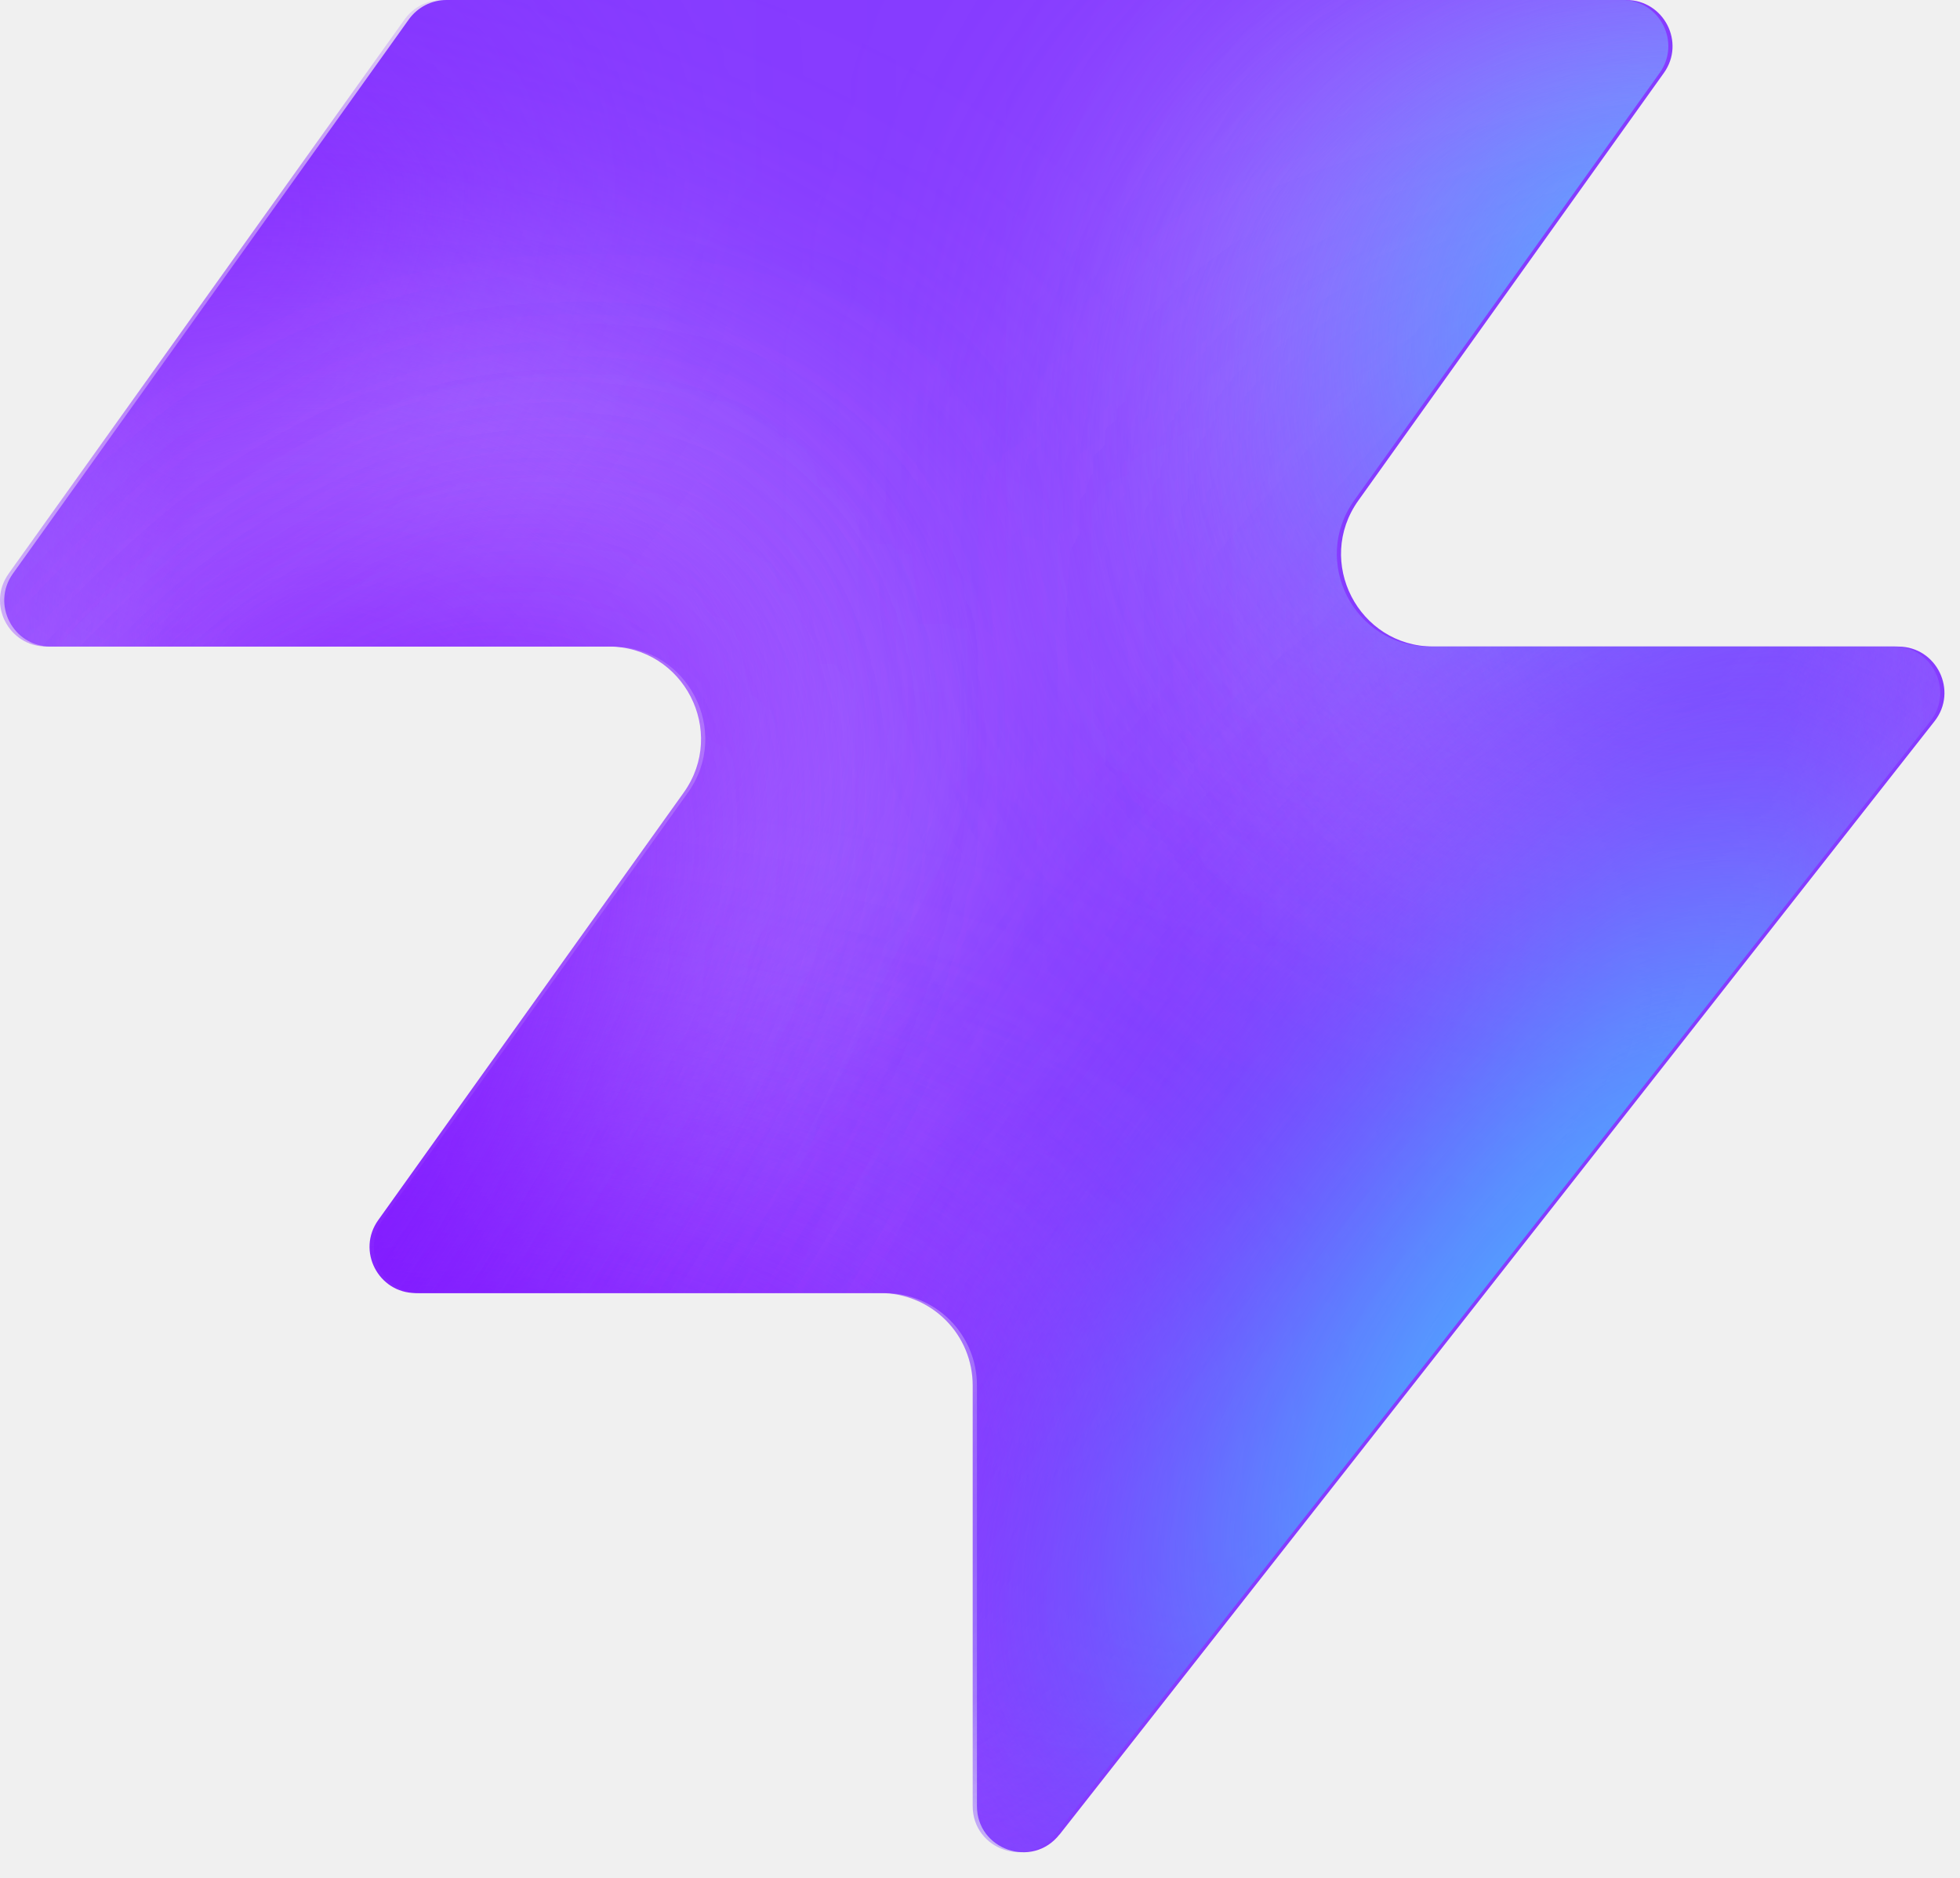
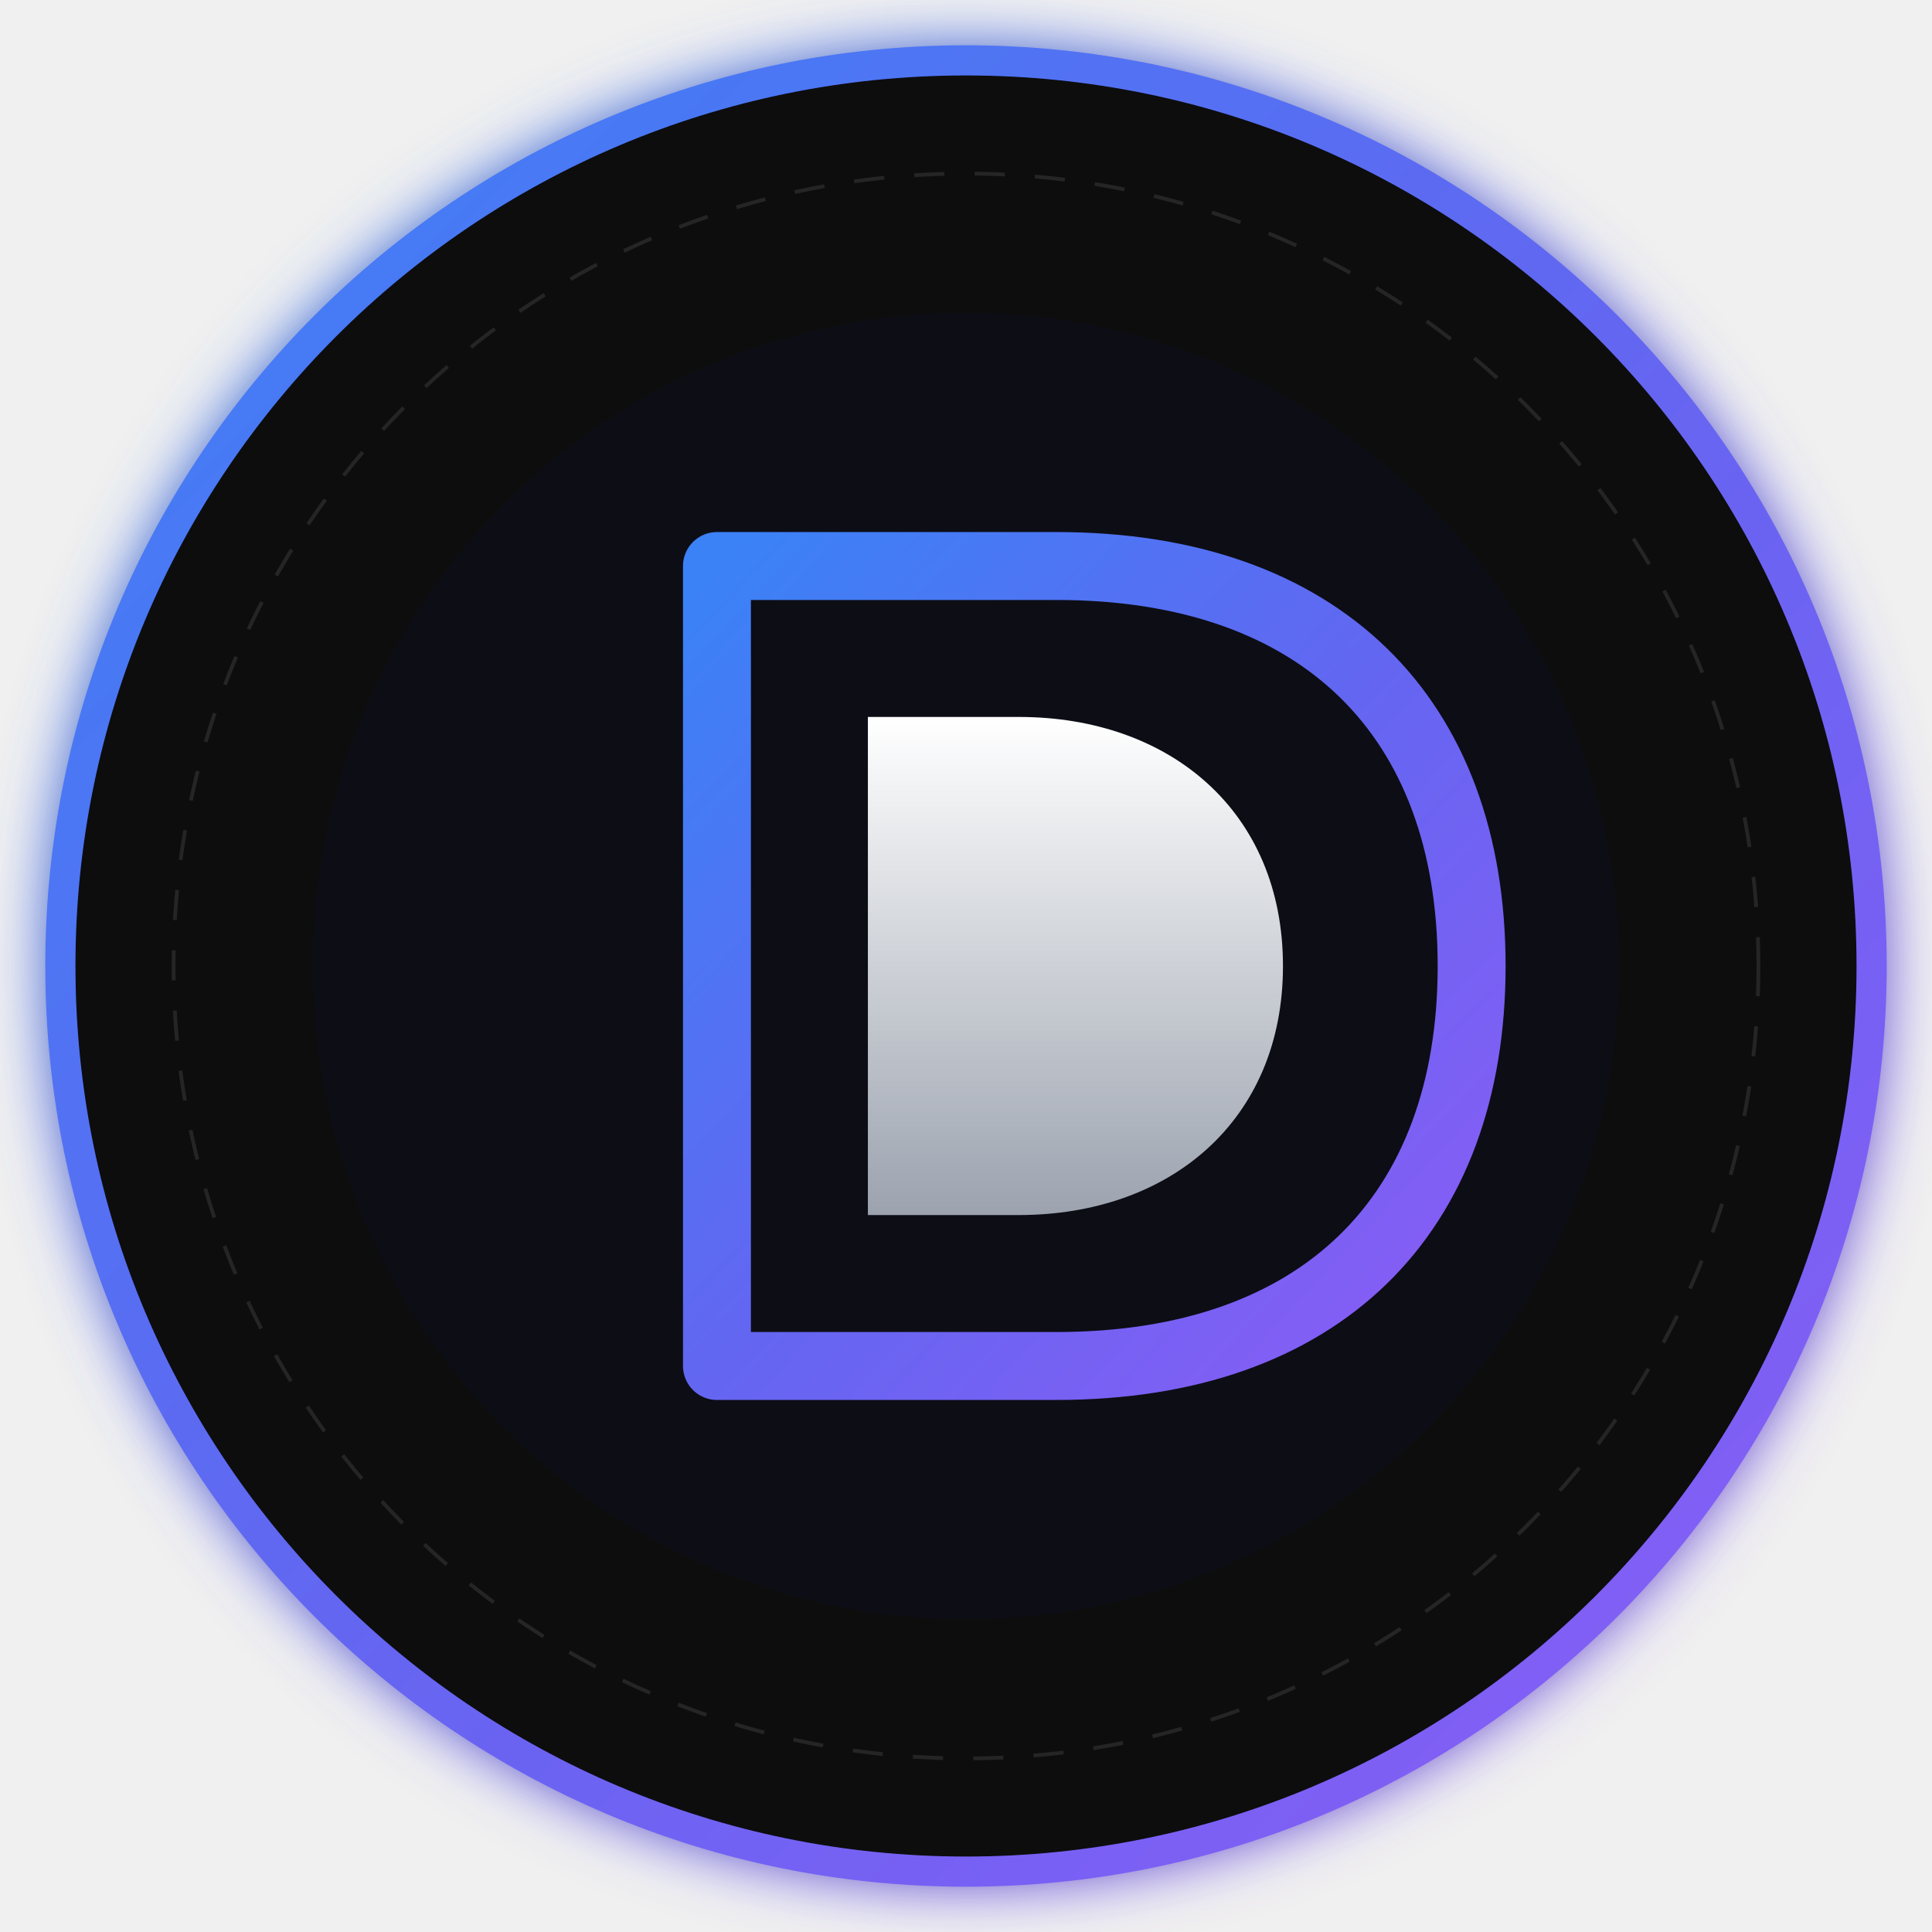
- <svg xmlns="http://www.w3.org/2000/svg" width="48" height="46" fill="none" viewBox="0 0 48 46">
-   <path fill="#863bff" d="M25.946 44.938c-.664.845-2.021.375-2.021-.698V33.937a2.26 2.26 0 0 0-2.262-2.262H10.287c-.92 0-1.456-1.04-.92-1.788l7.48-10.471c1.07-1.497 0-3.578-1.842-3.578H1.237c-.92 0-1.456-1.04-.92-1.788L10.013.474c.214-.297.556-.474.92-.474h28.894c.92 0 1.456 1.04.92 1.788l-7.48 10.471c-1.07 1.498 0 3.579 1.842 3.579h11.377c.943 0 1.473 1.088.89 1.83L25.947 44.94z" style="fill:#863bff;fill:color(display-p3 .525 .23 1);fill-opacity:1" />
-   <mask id="a" width="48" height="46" x="0" y="0" maskUnits="userSpaceOnUse" style="mask-type:alpha">
-     <path fill="#000" d="M25.842 44.938c-.664.844-2.021.375-2.021-.698V33.937a2.26 2.26 0 0 0-2.262-2.262H10.183c-.92 0-1.456-1.04-.92-1.788l7.48-10.471c1.07-1.498 0-3.579-1.842-3.579H1.133c-.92 0-1.456-1.04-.92-1.787L9.91.473c.214-.297.556-.474.92-.474h28.894c.92 0 1.456 1.04.92 1.788l-7.48 10.471c-1.07 1.498 0 3.578 1.842 3.578h11.377c.943 0 1.473 1.088.89 1.832L25.843 44.94z" style="fill:#000;fill-opacity:1" />
-   </mask>
-   <g mask="url(#a)">
-     <g filter="url(#b)">
-       <ellipse cx="5.508" cy="14.704" fill="#ede6ff" rx="5.508" ry="14.704" style="fill:#ede6ff;fill:color(display-p3 .927 .903 1);fill-opacity:1" transform="matrix(.00324 1 1 -.00324 -4.47 31.516)" />
-     </g>
-     <g filter="url(#c)">
-       <ellipse cx="10.399" cy="29.851" fill="#ede6ff" rx="10.399" ry="29.851" style="fill:#ede6ff;fill:color(display-p3 .927 .903 1);fill-opacity:1" transform="matrix(.00324 1 1 -.00324 -39.328 7.883)" />
-     </g>
-     <g filter="url(#d)">
-       <ellipse cx="5.508" cy="30.487" fill="#7e14ff" rx="5.508" ry="30.487" style="fill:#7e14ff;fill:color(display-p3 .492 .077 1);fill-opacity:1" transform="rotate(89.814 -25.913 -14.639)scale(1 -1)" />
-     </g>
-     <g filter="url(#e)">
-       <ellipse cx="5.508" cy="30.599" fill="#7e14ff" rx="5.508" ry="30.599" style="fill:#7e14ff;fill:color(display-p3 .492 .077 1);fill-opacity:1" transform="rotate(89.814 -32.644 -3.334)scale(1 -1)" />
-     </g>
-     <g filter="url(#f)">
-       <ellipse cx="5.508" cy="30.599" fill="#7e14ff" rx="5.508" ry="30.599" style="fill:#7e14ff;fill:color(display-p3 .492 .077 1);fill-opacity:1" transform="matrix(.00324 1 1 -.00324 -34.34 30.47)" />
-     </g>
-     <g filter="url(#g)">
-       <ellipse cx="14.072" cy="22.078" fill="#ede6ff" rx="14.072" ry="22.078" style="fill:#ede6ff;fill:color(display-p3 .927 .903 1);fill-opacity:1" transform="rotate(93.35 24.506 48.493)scale(-1 1)" />
-     </g>
-     <g filter="url(#h)">
-       <ellipse cx="3.47" cy="21.501" fill="#7e14ff" rx="3.47" ry="21.501" style="fill:#7e14ff;fill:color(display-p3 .492 .077 1);fill-opacity:1" transform="rotate(89.009 28.708 47.59)scale(-1 1)" />
-     </g>
-     <g filter="url(#i)">
-       <ellipse cx="3.47" cy="21.501" fill="#7e14ff" rx="3.47" ry="21.501" style="fill:#7e14ff;fill:color(display-p3 .492 .077 1);fill-opacity:1" transform="rotate(89.009 28.708 47.59)scale(-1 1)" />
-     </g>
-     <g filter="url(#j)">
-       <ellipse cx=".387" cy="8.972" fill="#7e14ff" rx="4.407" ry="29.108" style="fill:#7e14ff;fill:color(display-p3 .492 .077 1);fill-opacity:1" transform="rotate(39.51 .387 8.972)" />
-     </g>
-     <g filter="url(#k)">
-       <ellipse cx="47.523" cy="-6.092" fill="#7e14ff" rx="4.407" ry="29.108" style="fill:#7e14ff;fill:color(display-p3 .492 .077 1);fill-opacity:1" transform="rotate(37.892 47.523 -6.092)" />
-     </g>
-     <g filter="url(#l)">
-       <ellipse cx="41.412" cy="6.333" fill="#47bfff" rx="5.971" ry="9.665" style="fill:#47bfff;fill:color(display-p3 .28 .748 1);fill-opacity:1" transform="rotate(37.892 41.412 6.333)" />
-     </g>
-     <g filter="url(#m)">
-       <ellipse cx="-1.879" cy="38.332" fill="#7e14ff" rx="4.407" ry="29.108" style="fill:#7e14ff;fill:color(display-p3 .492 .077 1);fill-opacity:1" transform="rotate(37.892 -1.88 38.332)" />
-     </g>
-     <g filter="url(#n)">
-       <ellipse cx="-1.879" cy="38.332" fill="#7e14ff" rx="4.407" ry="29.108" style="fill:#7e14ff;fill:color(display-p3 .492 .077 1);fill-opacity:1" transform="rotate(37.892 -1.88 38.332)" />
-     </g>
-     <g filter="url(#o)">
-       <ellipse cx="35.651" cy="29.907" fill="#7e14ff" rx="4.407" ry="29.108" style="fill:#7e14ff;fill:color(display-p3 .492 .077 1);fill-opacity:1" transform="rotate(37.892 35.651 29.907)" />
-     </g>
-     <g filter="url(#p)">
-       <ellipse cx="38.418" cy="32.4" fill="#47bfff" rx="5.971" ry="15.297" style="fill:#47bfff;fill:color(display-p3 .28 .748 1);fill-opacity:1" transform="rotate(37.892 38.418 32.4)" />
-     </g>
-   </g>
+ <svg xmlns="http://www.w3.org/2000/svg" viewBox="0 0 512 512" fill="none">
  <defs>
-     <filter id="b" width="60.045" height="41.654" x="-19.77" y="16.149" color-interpolation-filters="sRGB" filterUnits="userSpaceOnUse">
-       <feFlood flood-opacity="0" result="BackgroundImageFix" />
-       <feBlend in="SourceGraphic" in2="BackgroundImageFix" result="shape" />
-       <feGaussianBlur result="effect1_foregroundBlur_2002_17158" stdDeviation="7.659" />
-     </filter>
-     <filter id="c" width="90.34" height="51.437" x="-54.613" y="-7.533" color-interpolation-filters="sRGB" filterUnits="userSpaceOnUse">
-       <feFlood flood-opacity="0" result="BackgroundImageFix" />
-       <feBlend in="SourceGraphic" in2="BackgroundImageFix" result="shape" />
-       <feGaussianBlur result="effect1_foregroundBlur_2002_17158" stdDeviation="7.659" />
-     </filter>
-     <filter id="d" width="79.355" height="29.4" x="-49.64" y="2.03" color-interpolation-filters="sRGB" filterUnits="userSpaceOnUse">
-       <feFlood flood-opacity="0" result="BackgroundImageFix" />
-       <feBlend in="SourceGraphic" in2="BackgroundImageFix" result="shape" />
-       <feGaussianBlur result="effect1_foregroundBlur_2002_17158" stdDeviation="4.596" />
-     </filter>
-     <filter id="e" width="79.579" height="29.4" x="-45.045" y="20.029" color-interpolation-filters="sRGB" filterUnits="userSpaceOnUse">
-       <feFlood flood-opacity="0" result="BackgroundImageFix" />
-       <feBlend in="SourceGraphic" in2="BackgroundImageFix" result="shape" />
-       <feGaussianBlur result="effect1_foregroundBlur_2002_17158" stdDeviation="4.596" />
-     </filter>
-     <filter id="f" width="79.579" height="29.4" x="-43.513" y="21.178" color-interpolation-filters="sRGB" filterUnits="userSpaceOnUse">
-       <feFlood flood-opacity="0" result="BackgroundImageFix" />
-       <feBlend in="SourceGraphic" in2="BackgroundImageFix" result="shape" />
-       <feGaussianBlur result="effect1_foregroundBlur_2002_17158" stdDeviation="4.596" />
-     </filter>
-     <filter id="g" width="74.749" height="58.852" x="15.756" y="-17.901" color-interpolation-filters="sRGB" filterUnits="userSpaceOnUse">
-       <feFlood flood-opacity="0" result="BackgroundImageFix" />
-       <feBlend in="SourceGraphic" in2="BackgroundImageFix" result="shape" />
-       <feGaussianBlur result="effect1_foregroundBlur_2002_17158" stdDeviation="7.659" />
-     </filter>
-     <filter id="h" width="61.377" height="25.362" x="23.548" y="2.284" color-interpolation-filters="sRGB" filterUnits="userSpaceOnUse">
-       <feFlood flood-opacity="0" result="BackgroundImageFix" />
-       <feBlend in="SourceGraphic" in2="BackgroundImageFix" result="shape" />
-       <feGaussianBlur result="effect1_foregroundBlur_2002_17158" stdDeviation="4.596" />
-     </filter>
-     <filter id="i" width="61.377" height="25.362" x="23.548" y="2.284" color-interpolation-filters="sRGB" filterUnits="userSpaceOnUse">
-       <feFlood flood-opacity="0" result="BackgroundImageFix" />
-       <feBlend in="SourceGraphic" in2="BackgroundImageFix" result="shape" />
-       <feGaussianBlur result="effect1_foregroundBlur_2002_17158" stdDeviation="4.596" />
-     </filter>
-     <filter id="j" width="56.045" height="63.649" x="-27.636" y="-22.853" color-interpolation-filters="sRGB" filterUnits="userSpaceOnUse">
-       <feFlood flood-opacity="0" result="BackgroundImageFix" />
-       <feBlend in="SourceGraphic" in2="BackgroundImageFix" result="shape" />
-       <feGaussianBlur result="effect1_foregroundBlur_2002_17158" stdDeviation="4.596" />
-     </filter>
-     <filter id="k" width="54.814" height="64.646" x="20.116" y="-38.415" color-interpolation-filters="sRGB" filterUnits="userSpaceOnUse">
-       <feFlood flood-opacity="0" result="BackgroundImageFix" />
-       <feBlend in="SourceGraphic" in2="BackgroundImageFix" result="shape" />
-       <feGaussianBlur result="effect1_foregroundBlur_2002_17158" stdDeviation="4.596" />
-     </filter>
-     <filter id="l" width="33.541" height="35.313" x="24.641" y="-11.323" color-interpolation-filters="sRGB" filterUnits="userSpaceOnUse">
-       <feFlood flood-opacity="0" result="BackgroundImageFix" />
-       <feBlend in="SourceGraphic" in2="BackgroundImageFix" result="shape" />
-       <feGaussianBlur result="effect1_foregroundBlur_2002_17158" stdDeviation="4.596" />
-     </filter>
-     <filter id="m" width="54.814" height="64.646" x="-29.286" y="6.009" color-interpolation-filters="sRGB" filterUnits="userSpaceOnUse">
-       <feFlood flood-opacity="0" result="BackgroundImageFix" />
-       <feBlend in="SourceGraphic" in2="BackgroundImageFix" result="shape" />
-       <feGaussianBlur result="effect1_foregroundBlur_2002_17158" stdDeviation="4.596" />
-     </filter>
-     <filter id="n" width="54.814" height="64.646" x="-29.286" y="6.009" color-interpolation-filters="sRGB" filterUnits="userSpaceOnUse">
-       <feFlood flood-opacity="0" result="BackgroundImageFix" />
-       <feBlend in="SourceGraphic" in2="BackgroundImageFix" result="shape" />
-       <feGaussianBlur result="effect1_foregroundBlur_2002_17158" stdDeviation="4.596" />
-     </filter>
-     <filter id="o" width="54.814" height="64.646" x="8.244" y="-2.416" color-interpolation-filters="sRGB" filterUnits="userSpaceOnUse">
-       <feFlood flood-opacity="0" result="BackgroundImageFix" />
-       <feBlend in="SourceGraphic" in2="BackgroundImageFix" result="shape" />
-       <feGaussianBlur result="effect1_foregroundBlur_2002_17158" stdDeviation="4.596" />
-     </filter>
-     <filter id="p" width="39.409" height="43.623" x="18.713" y="10.588" color-interpolation-filters="sRGB" filterUnits="userSpaceOnUse">
-       <feFlood flood-opacity="0" result="BackgroundImageFix" />
-       <feBlend in="SourceGraphic" in2="BackgroundImageFix" result="shape" />
-       <feGaussianBlur result="effect1_foregroundBlur_2002_17158" stdDeviation="4.596" />
+     <radialGradient id="bgGrad" cx="50%" cy="50%" r="50%">
+       <stop offset="0%" stop-color="#111118" />
+       <stop offset="100%" stop-color="#0a0a0f" />
+     </radialGradient>
+     <linearGradient id="ringGrad" x1="0%" y1="0%" x2="100%" y2="100%">
+       <stop offset="0%" stop-color="#3b82f6" />
+       <stop offset="50%" stop-color="#6366f1" />
+       <stop offset="100%" stop-color="#8b5cf6" />
+     </linearGradient>
+     <linearGradient id="letterGrad" x1="0%" y1="0%" x2="0%" y2="100%">
+       <stop offset="0%" stop-color="#ffffff" />
+       <stop offset="100%" stop-color="#9ca3af" />
+     </linearGradient>
+     <filter id="glow" x="-20%" y="-20%" width="140%" height="140%" filterUnits="userSpaceOnUse">
+       <feGaussianBlur stdDeviation="8" result="blur" />
+       <feComposite in="SourceGraphic" in2="blur" operator="over" />
    </filter>
  </defs>
+   <circle cx="256" cy="256" r="240" fill="url(#bgGrad)" stroke="url(#ringGrad)" stroke-width="8" filter="url(#glow)" />
+   <circle cx="256" cy="256" r="210" stroke="#ffffff" stroke-width="1" stroke-opacity="0.1" stroke-dasharray="8 8" />
+   <path d="M190 150             H280             C350 150, 390 190, 390 256             C390 322, 350 362, 280 362             H190             Z" fill="none" stroke="url(#ringGrad)" stroke-width="18" stroke-linejoin="round" />
+   <path d="M230 190             H270             C310 190, 340 215, 340 256             C340 297, 310 322, 270 322             H230             Z" fill="url(#letterGrad)" />
</svg>
